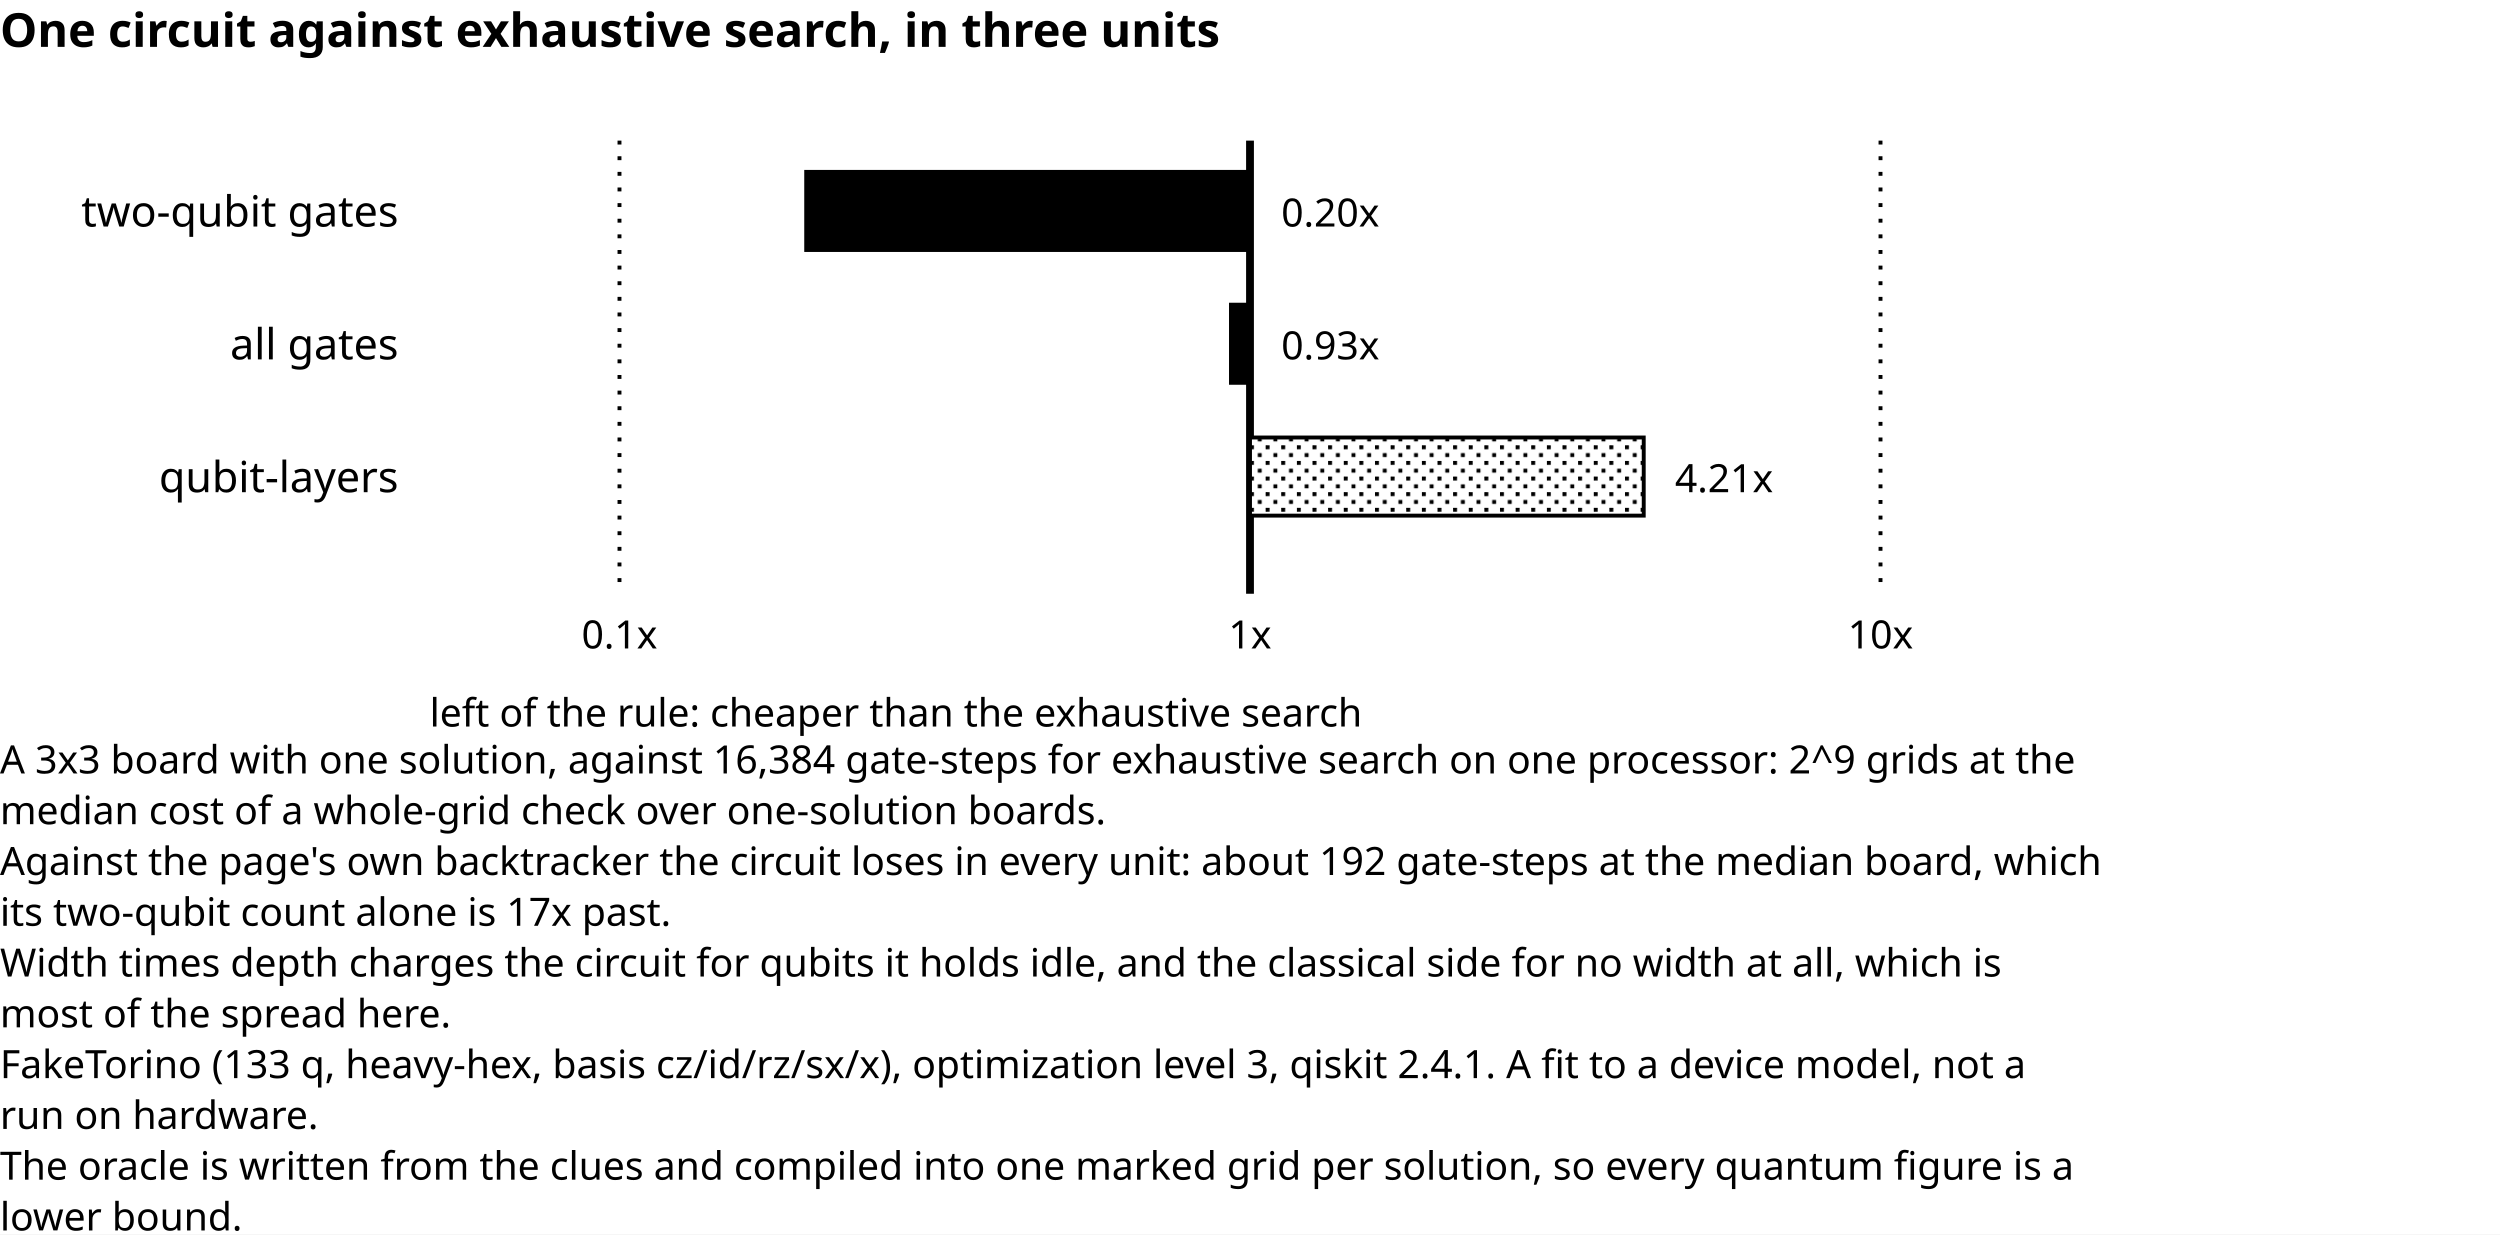
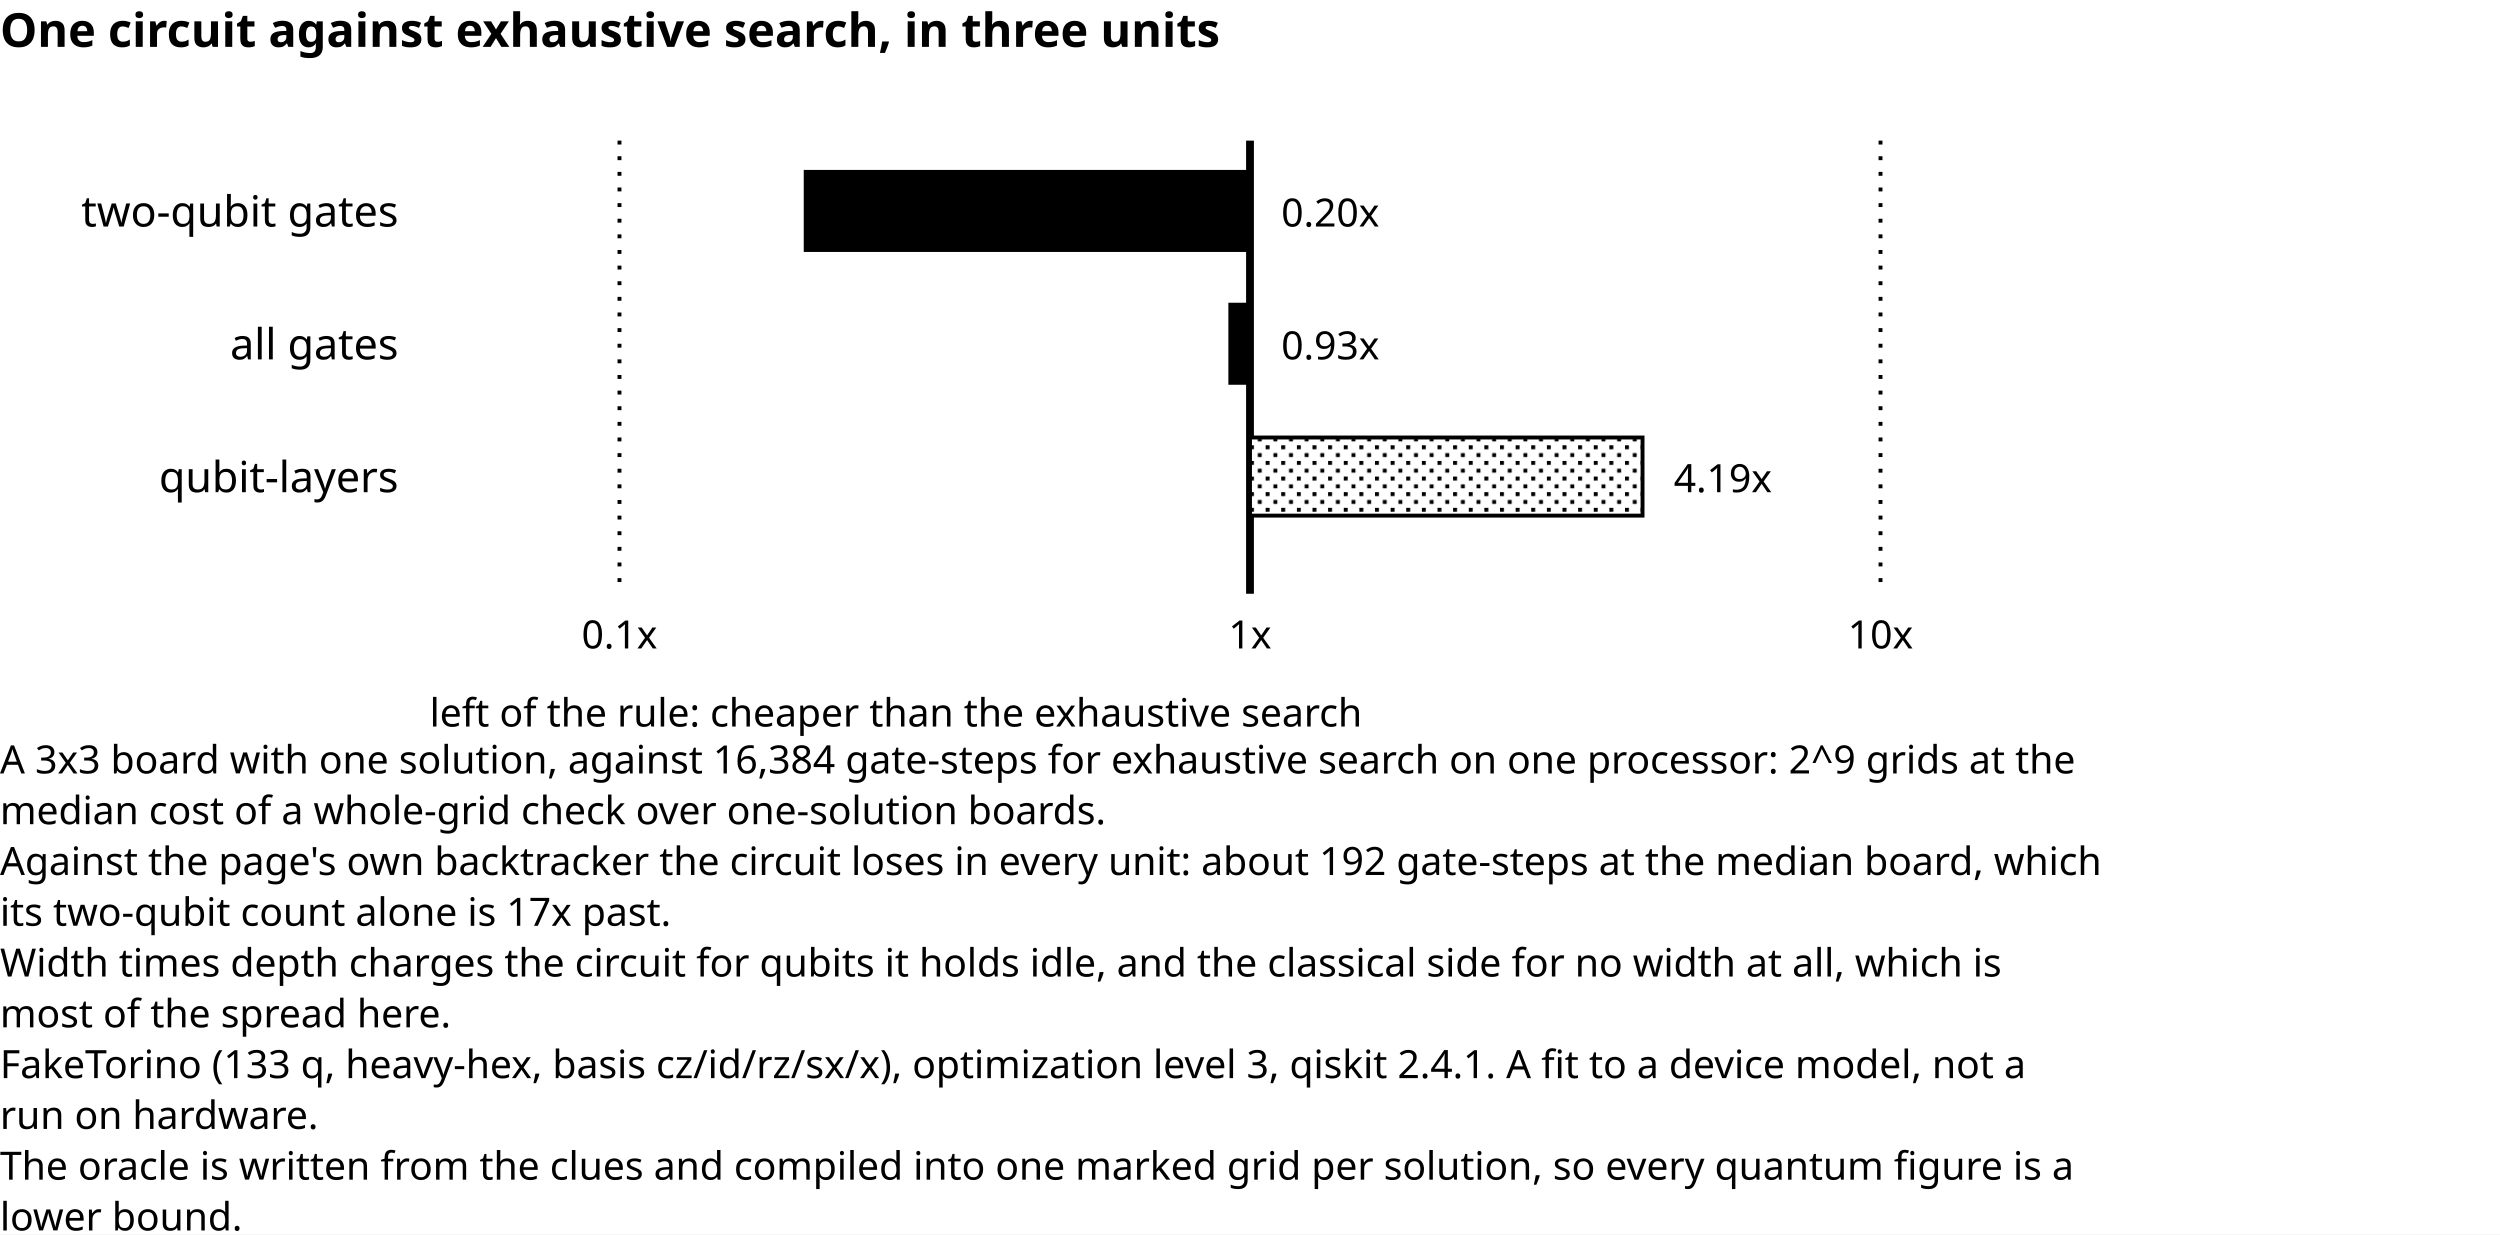
<svg xmlns="http://www.w3.org/2000/svg" viewBox="0 0 640 316" width="640" height="316" role="img" aria-label="One circuit against exhaustive search, in three units. A 3x3 board with one solution, against 16,384 gate-steps for exhaustive search on one processor: 2^9 grids at the median cost of a whole-grid check over one-solution boards. Against the page's own backtracker the circuit loses in every unit: about 192 gate-steps at the median board, which its two-qubit count alone is 17x past. Width times depth charges the circuit for qubits it holds idle, and the classical side for no width at all, which is most of the spread here. FakeTorino (133 q, heavy-hex, basis cz/id/rz/sx/x), optimization level 3, qiskit 2.4.1. A fit to a device model, not a run on hardware. The oracle is written from the clues and compiled into one marked grid per solution, so every quantum figure is a lower bound.">
  <defs>
    <pattern id="stipple" width="4" height="4" patternUnits="userSpaceOnUse">
      <rect width="4" height="4" fill="#fff" />
      <rect width="1" height="1" fill="#000" />
      <rect x="2" y="2" width="1" height="1" fill="#000" />
    </pattern>
  </defs>
  <rect width="640" height="316" fill="#fff" />
  <text x="0" y="12" font-family="Geneva, Verdana, sans-serif" font-size="12" font-weight="700" fill="#000" text-anchor="start">One circuit against exhaustive search, in three units</text>
  <g transform="translate(0,26)">
    <line x1="158.589" y1="10" x2="158.589" y2="126" stroke="#000" stroke-width="1" stroke-dasharray="1 3" />
    <text x="158.589" y="140" font-family="Geneva, Verdana, sans-serif" font-size="10" font-weight="400" fill="#000" text-anchor="middle">0.1x</text>
    <line x1="320" y1="10" x2="320" y2="126" stroke="#000" stroke-width="2" />
    <text x="320" y="140" font-family="Geneva, Verdana, sans-serif" font-size="10" font-weight="400" fill="#000" text-anchor="middle">1x</text>
    <line x1="481.411" y1="10" x2="481.411" y2="126" stroke="#000" stroke-width="1" stroke-dasharray="1 3" />
    <text x="481.411" y="140" font-family="Geneva, Verdana, sans-serif" font-size="10" font-weight="400" fill="#000" text-anchor="middle">10x</text>
-     <rect x="206.387" y="18" width="113.613" height="20" fill="#000" stroke="#000" stroke-width="1" />
+     <rect x="206.257" y="18" width="113.743" height="20" fill="#000" stroke="#000" stroke-width="1" />
    <text x="102" y="32" font-family="Geneva, Verdana, sans-serif" font-size="11" font-weight="400" fill="#000" text-anchor="end">two-qubit gates</text>
    <text x="328" y="32" font-family="Geneva, Verdana, sans-serif" font-size="10" font-weight="400" fill="#000" text-anchor="start">0.20x</text>
-     <rect x="315.128" y="52" width="4.872" height="20" fill="#000" stroke="#000" stroke-width="1" />
+     <rect x="314.963" y="52" width="5.037" height="20" fill="#000" stroke="#000" stroke-width="1" />
    <text x="102" y="66" font-family="Geneva, Verdana, sans-serif" font-size="11" font-weight="400" fill="#000" text-anchor="end">all gates</text>
    <text x="328" y="66" font-family="Geneva, Verdana, sans-serif" font-size="10" font-weight="400" fill="#000" text-anchor="start">0.93x</text>
-     <rect x="320" y="86" width="100.793" height="20" fill="url(#stipple)" stroke="#000" stroke-width="1" />
+     <rect x="320" y="86" width="100.49" height="20" fill="url(#stipple)" stroke="#000" stroke-width="1" />
    <text x="102" y="100" font-family="Geneva, Verdana, sans-serif" font-size="11" font-weight="400" fill="#000" text-anchor="end">qubit-layers</text>
-     <text x="428.793" y="100" font-family="Geneva, Verdana, sans-serif" font-size="10" font-weight="400" fill="#000" text-anchor="start">4.21x</text>
+     <text x="428.49" y="100" font-family="Geneva, Verdana, sans-serif" font-size="10" font-weight="400" fill="#000" text-anchor="start">4.19x</text>
    <text x="110" y="160" font-family="Geneva, Verdana, sans-serif" font-size="10" font-weight="400" fill="#000" text-anchor="start">left of the rule: cheaper than the exhaustive search</text>
  </g>
  <text x="0" y="198" font-family="Geneva, Verdana, sans-serif" font-size="10" font-weight="400" fill="#000" text-anchor="start">A 3x3 board with one solution, against 16,384 gate-steps for exhaustive search on one processor: 2^9 grids at the</text>
  <text x="0" y="211" font-family="Geneva, Verdana, sans-serif" font-size="10" font-weight="400" fill="#000" text-anchor="start">median cost of a whole-grid check over one-solution boards.</text>
  <text x="0" y="224" font-family="Geneva, Verdana, sans-serif" font-size="10" font-weight="400" fill="#000" text-anchor="start">Against the page's own backtracker the circuit loses in every unit: about 192 gate-steps at the median board, which</text>
  <text x="0" y="237" font-family="Geneva, Verdana, sans-serif" font-size="10" font-weight="400" fill="#000" text-anchor="start">its two-qubit count alone is 17x past.</text>
  <text x="0" y="250" font-family="Geneva, Verdana, sans-serif" font-size="10" font-weight="400" fill="#000" text-anchor="start">Width times depth charges the circuit for qubits it holds idle, and the classical side for no width at all, which is</text>
  <text x="0" y="263" font-family="Geneva, Verdana, sans-serif" font-size="10" font-weight="400" fill="#000" text-anchor="start">most of the spread here.</text>
  <text x="0" y="276" font-family="Geneva, Verdana, sans-serif" font-size="10" font-weight="400" fill="#000" text-anchor="start">FakeTorino (133 q, heavy-hex, basis cz/id/rz/sx/x), optimization level 3, qiskit 2.4.1. A fit to a device model, not a</text>
  <text x="0" y="289" font-family="Geneva, Verdana, sans-serif" font-size="10" font-weight="400" fill="#000" text-anchor="start">run on hardware.</text>
  <text x="0" y="302" font-family="Geneva, Verdana, sans-serif" font-size="10" font-weight="400" fill="#000" text-anchor="start">The oracle is written from the clues and compiled into one marked grid per solution, so every quantum figure is a</text>
  <text x="0" y="315" font-family="Geneva, Verdana, sans-serif" font-size="10" font-weight="400" fill="#000" text-anchor="start">lower bound.</text>
</svg>
